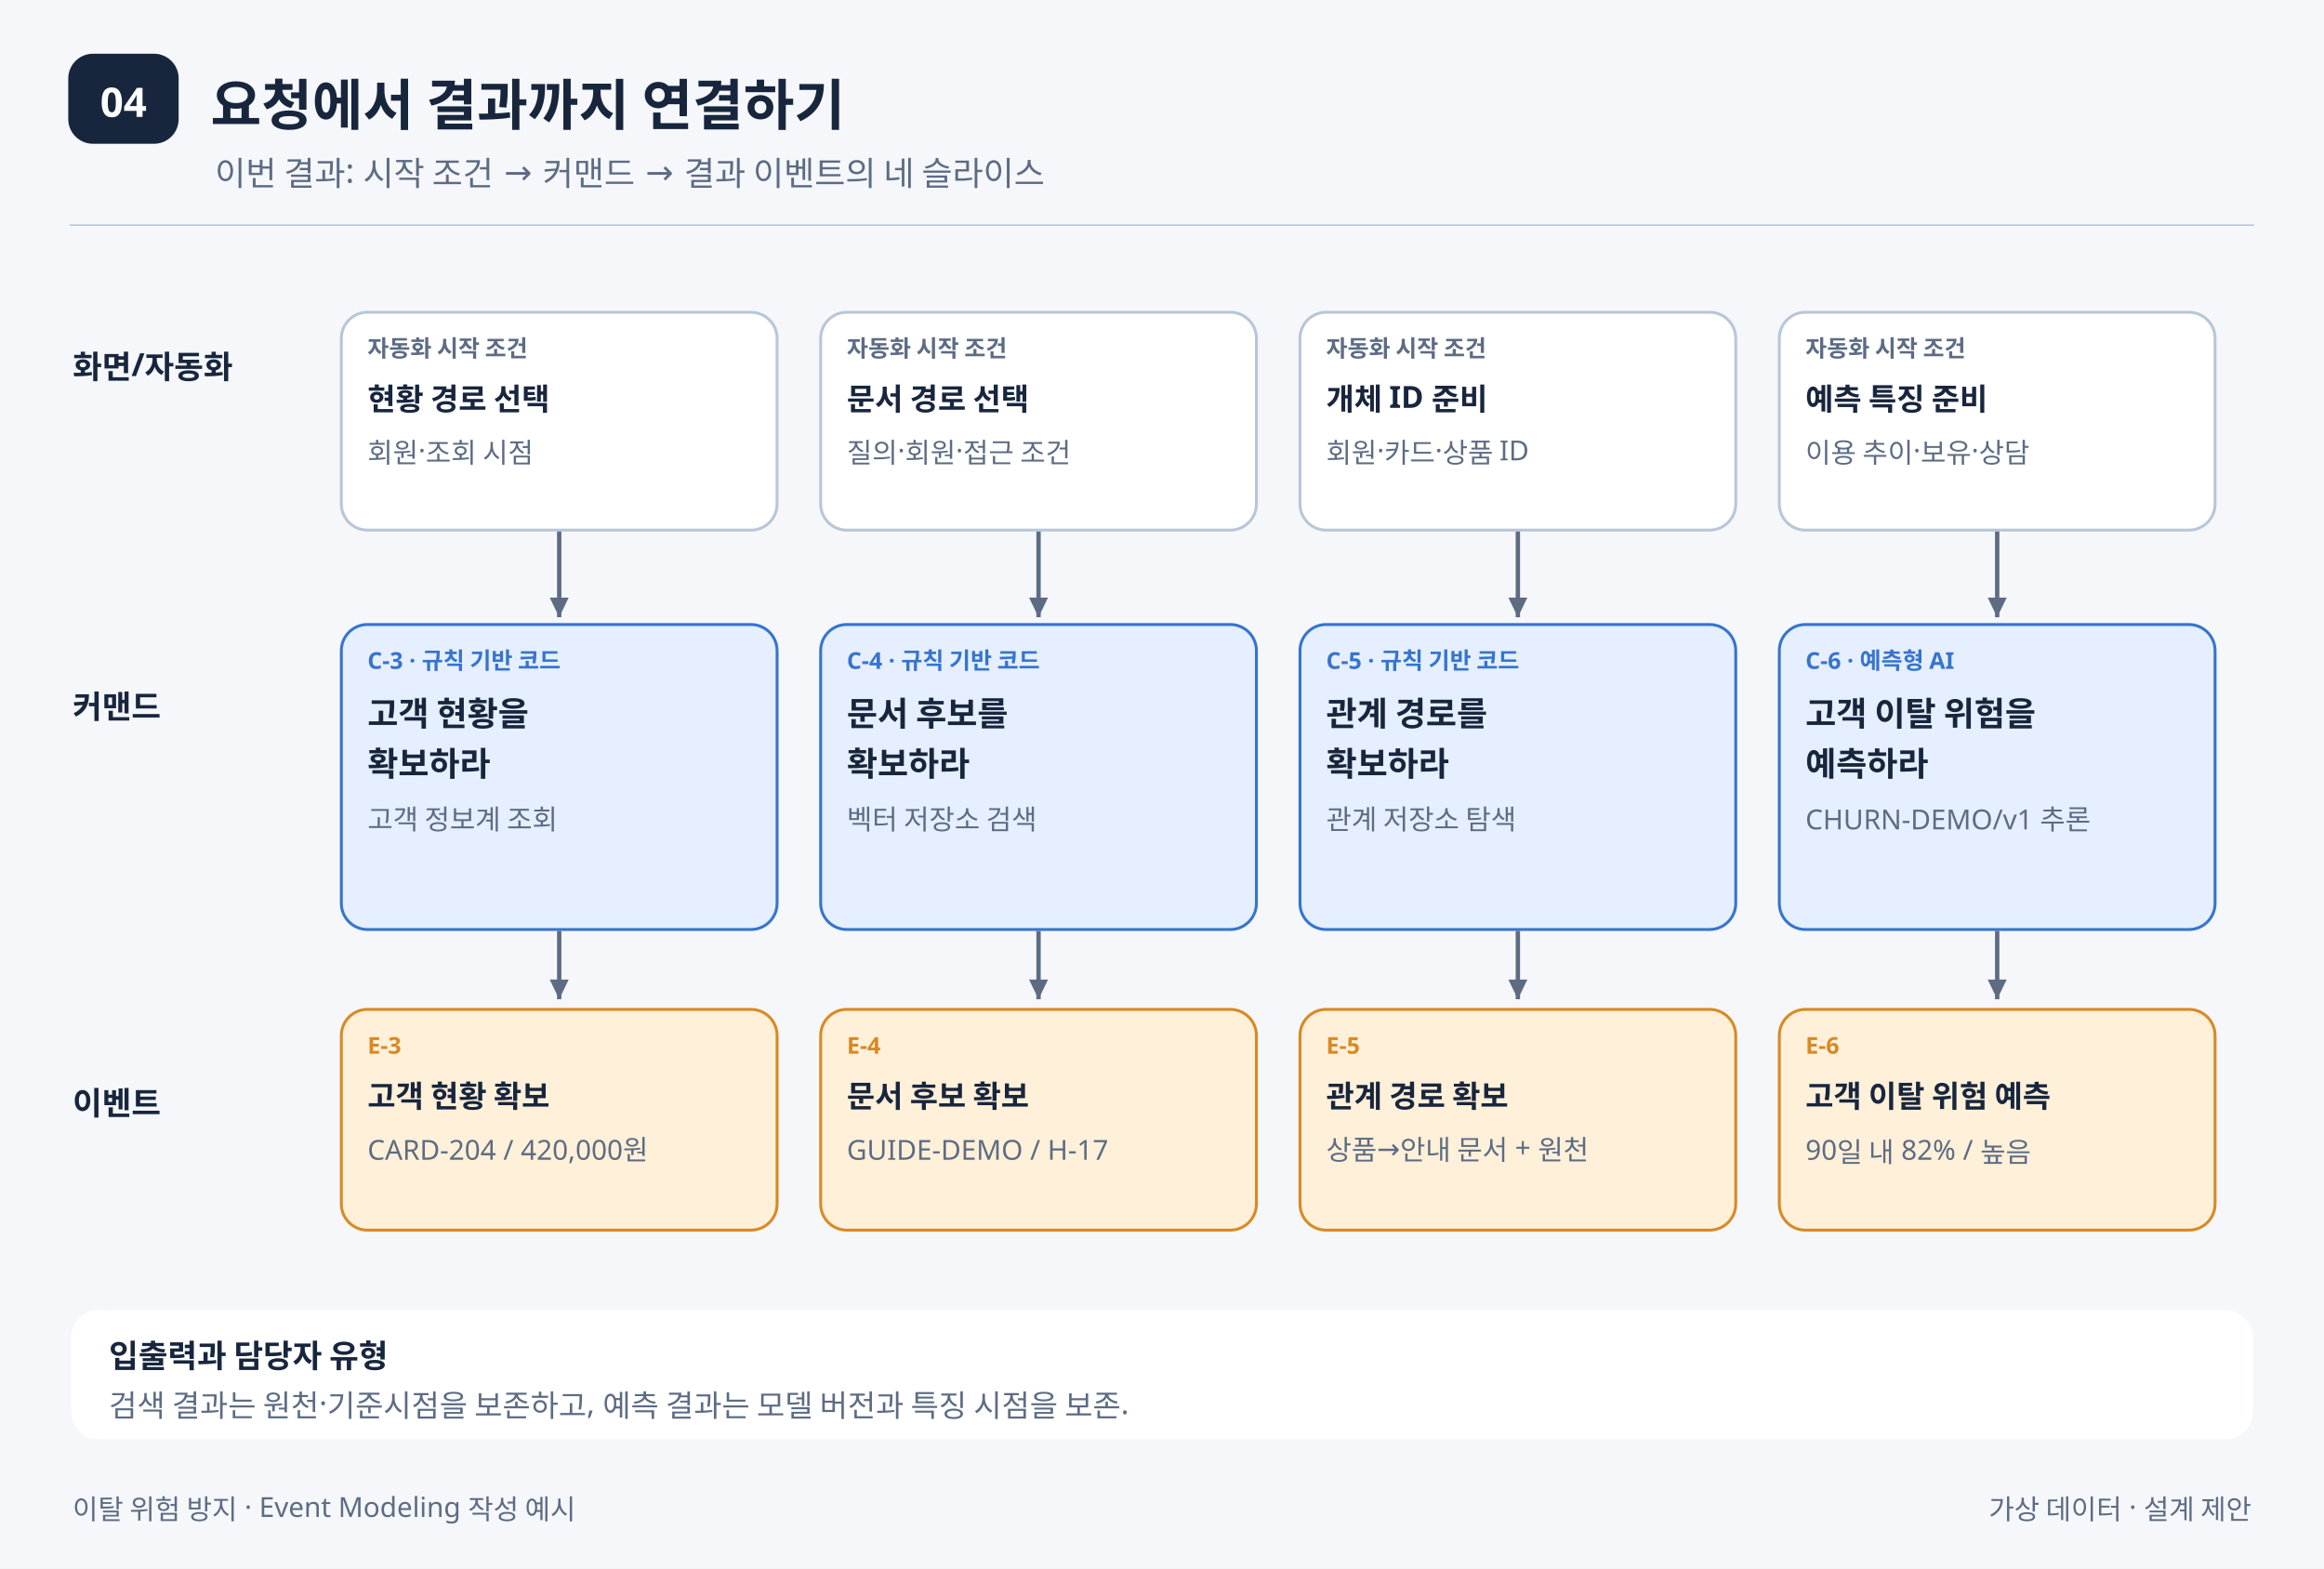
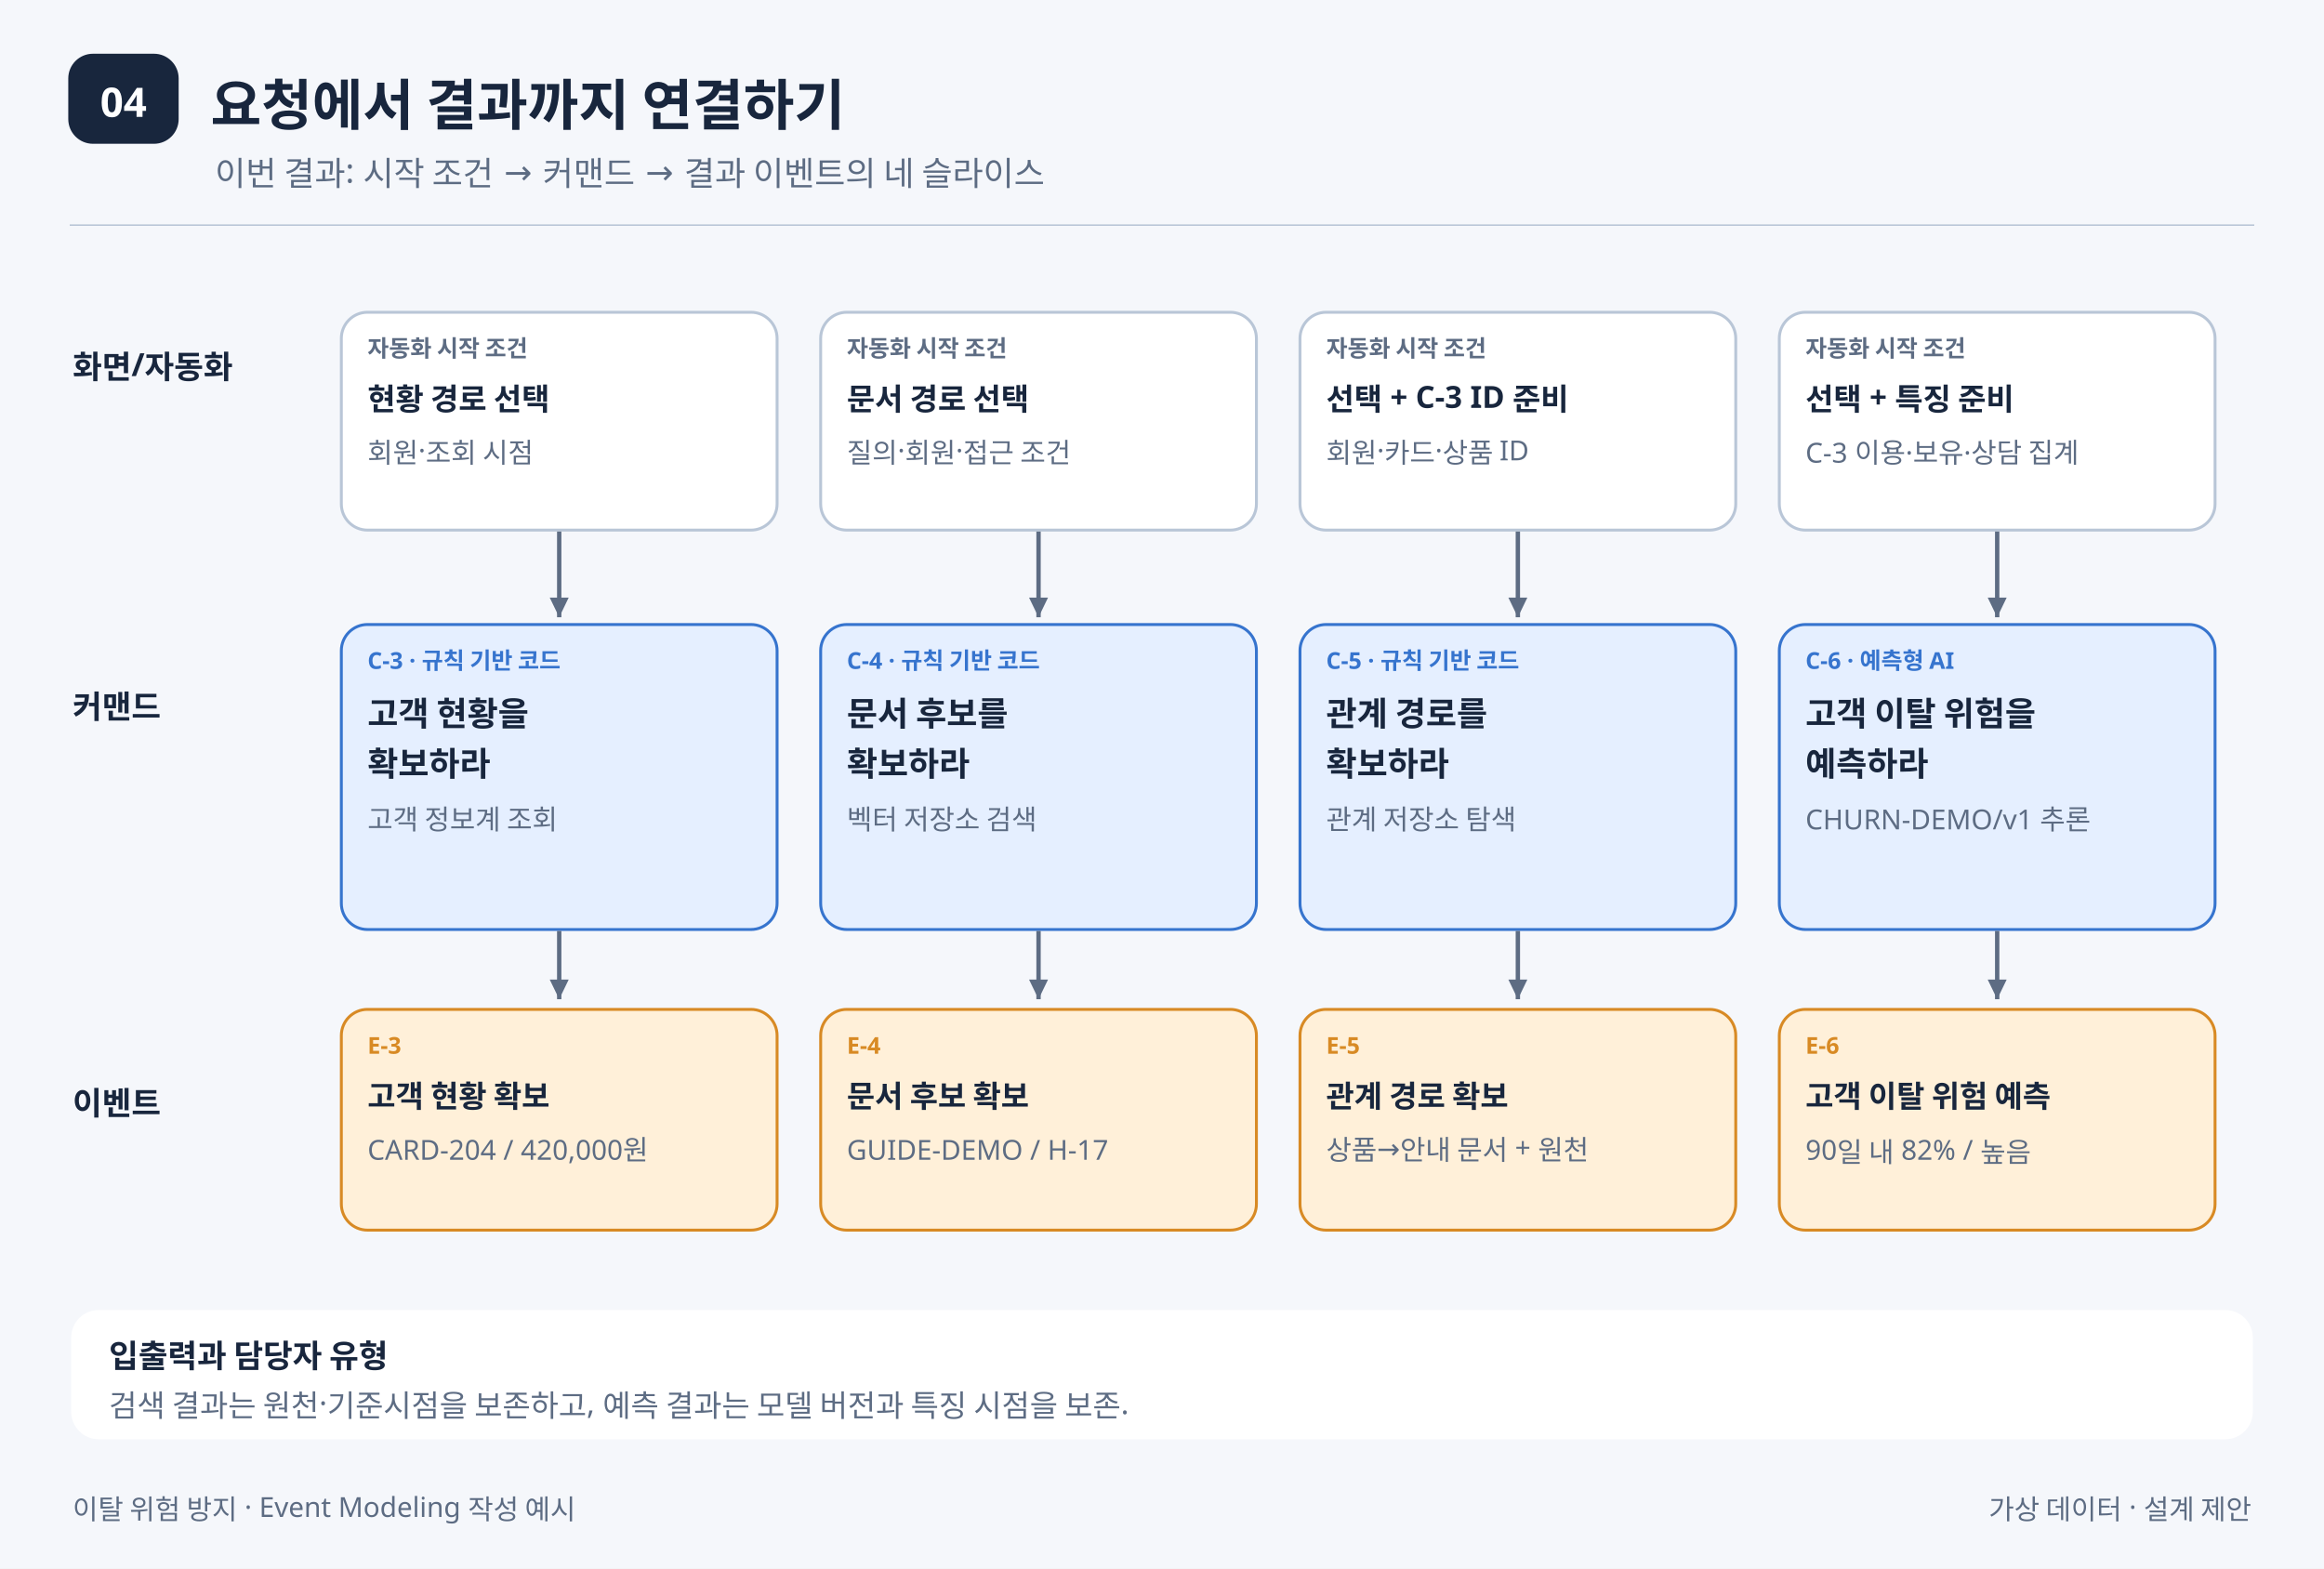
<svg xmlns="http://www.w3.org/2000/svg" width="1600" height="1080" viewBox="0 0 1600 1080">
  <rect width="1600" height="1080" fill="#F5F7FB" />
  <rect x="48" y="38" width="74" height="60" rx="16" fill="#18263D" stroke="#18263D" stroke-width="2" />
  <text x="85" y="80.48" text-anchor="middle" font-family="Malgun Gothic, sans-serif" font-size="28" font-weight="700" fill="#FFFFFF">04</text>
  <text x="145" y="86.08" text-anchor="start" font-family="Malgun Gothic, sans-serif" font-size="38" font-weight="700" fill="#18263D">요청에서 결과까지 연결하기</text>
  <text x="148" y="127.68" text-anchor="start" font-family="Malgun Gothic, sans-serif" font-size="23" font-weight="400" fill="#5D6C83">이번 결과: 시작 조건 → 커맨드 → 결과 이벤트의 네 슬라이스</text>
  <polyline points="48,155 1552,155" fill="none" stroke="#B9C6D7" stroke-width="1" stroke-dasharray="none" stroke-linejoin="round" />
  <text x="50" y="1046.04" text-anchor="start" font-family="Malgun Gothic, sans-serif" font-size="19" font-weight="400" fill="#5D6C83">이탈 위험 방지 · Event Modeling 작성 예시</text>
  <text x="1550" y="1046.04" text-anchor="end" font-family="Malgun Gothic, sans-serif" font-size="19" font-weight="400" fill="#5D6C83">가상 데이터 · 설계 제안</text>
  <text x="50" y="260.52" text-anchor="start" font-family="Malgun Gothic, sans-serif" font-size="22" font-weight="700" fill="#18263D">화면/자동화</text>
  <text x="50" y="494.52" text-anchor="start" font-family="Malgun Gothic, sans-serif" font-size="22" font-weight="700" fill="#18263D">커맨드</text>
  <text x="50" y="767.52" text-anchor="start" font-family="Malgun Gothic, sans-serif" font-size="22" font-weight="700" fill="#18263D">이벤트</text>
  <rect x="235" y="215" width="300" height="150" rx="18" fill="#FFFFFF" stroke="#B9C6D7" stroke-width="2" />
  <text x="253" y="245.56" text-anchor="start" font-family="Malgun Gothic, sans-serif" font-size="16" font-weight="700" fill="#5D6C83">자동화 시작 조건</text>
  <text x="253" y="282.36" text-anchor="start" font-family="Malgun Gothic, sans-serif" font-size="21" font-weight="700" fill="#18263D">현황 경로 선택</text>
  <text x="253" y="318.54" text-anchor="start" font-family="Malgun Gothic, sans-serif" font-size="19" font-weight="400" fill="#5D6C83">회원·조회 시점</text>
  <polyline points="385,366 385,425" fill="none" stroke="#5D6C83" stroke-width="3" stroke-dasharray="none" stroke-linejoin="round" />
  <polygon points="385,425 378.476,411.493 391.524,411.493" fill="#5D6C83" />
  <rect x="235" y="430" width="300" height="210" rx="18" fill="#E5EFFF" stroke="#3674CE" stroke-width="2" />
  <text x="253" y="460.56" text-anchor="start" font-family="Malgun Gothic, sans-serif" font-size="16" font-weight="700" fill="#3674CE">C-3 · 규칙 기반 코드</text>
  <text x="253" y="499.68" text-anchor="start" font-family="Malgun Gothic, sans-serif" font-size="23" font-weight="700" fill="#18263D">고객 현황을</text>
  <text x="253" y="534.18" text-anchor="start" font-family="Malgun Gothic, sans-serif" font-size="23" font-weight="700" fill="#18263D">확보하라</text>
  <text x="253" y="571.04" text-anchor="start" font-family="Malgun Gothic, sans-serif" font-size="19" font-weight="400" fill="#5D6C83">고객 정보계 조회</text>
  <polyline points="385,641 385,688" fill="none" stroke="#5D6C83" stroke-width="3" stroke-dasharray="none" stroke-linejoin="round" />
  <polygon points="385,688 378.476,674.493 391.524,674.493" fill="#5D6C83" />
  <rect x="235" y="695" width="300" height="152" rx="18" fill="#FFF0D9" stroke="#D88A24" stroke-width="2" />
  <text x="253" y="725.56" text-anchor="start" font-family="Malgun Gothic, sans-serif" font-size="16" font-weight="700" fill="#D88A24">E-3</text>
  <text x="253" y="762.36" text-anchor="start" font-family="Malgun Gothic, sans-serif" font-size="21" font-weight="700" fill="#18263D">고객 현황 확보</text>
  <text x="253" y="798.54" text-anchor="start" font-family="Malgun Gothic, sans-serif" font-size="19" font-weight="400" fill="#5D6C83">CARD-204 / 420,000원</text>
  <rect x="565" y="215" width="300" height="150" rx="18" fill="#FFFFFF" stroke="#B9C6D7" stroke-width="2" />
  <text x="583" y="245.56" text-anchor="start" font-family="Malgun Gothic, sans-serif" font-size="16" font-weight="700" fill="#5D6C83">자동화 시작 조건</text>
  <text x="583" y="282.36" text-anchor="start" font-family="Malgun Gothic, sans-serif" font-size="21" font-weight="700" fill="#18263D">문서 경로 선택</text>
  <text x="583" y="318.54" text-anchor="start" font-family="Malgun Gothic, sans-serif" font-size="19" font-weight="400" fill="#5D6C83">질의·회원·접근 조건</text>
  <polyline points="715,366 715,425" fill="none" stroke="#5D6C83" stroke-width="3" stroke-dasharray="none" stroke-linejoin="round" />
  <polygon points="715,425 708.476,411.493 721.524,411.493" fill="#5D6C83" />
  <rect x="565" y="430" width="300" height="210" rx="18" fill="#E5EFFF" stroke="#3674CE" stroke-width="2" />
  <text x="583" y="460.56" text-anchor="start" font-family="Malgun Gothic, sans-serif" font-size="16" font-weight="700" fill="#3674CE">C-4 · 규칙 기반 코드</text>
  <text x="583" y="499.68" text-anchor="start" font-family="Malgun Gothic, sans-serif" font-size="23" font-weight="700" fill="#18263D">문서 후보를</text>
  <text x="583" y="534.18" text-anchor="start" font-family="Malgun Gothic, sans-serif" font-size="23" font-weight="700" fill="#18263D">확보하라</text>
  <text x="583" y="571.04" text-anchor="start" font-family="Malgun Gothic, sans-serif" font-size="19" font-weight="400" fill="#5D6C83">벡터 저장소 검색</text>
  <polyline points="715,641 715,688" fill="none" stroke="#5D6C83" stroke-width="3" stroke-dasharray="none" stroke-linejoin="round" />
  <polygon points="715,688 708.476,674.493 721.524,674.493" fill="#5D6C83" />
  <rect x="565" y="695" width="300" height="152" rx="18" fill="#FFF0D9" stroke="#D88A24" stroke-width="2" />
  <text x="583" y="725.56" text-anchor="start" font-family="Malgun Gothic, sans-serif" font-size="16" font-weight="700" fill="#D88A24">E-4</text>
  <text x="583" y="762.36" text-anchor="start" font-family="Malgun Gothic, sans-serif" font-size="21" font-weight="700" fill="#18263D">문서 후보 확보</text>
  <text x="583" y="798.54" text-anchor="start" font-family="Malgun Gothic, sans-serif" font-size="19" font-weight="400" fill="#5D6C83">GUIDE-DEMO / H-17</text>
  <rect x="895" y="215" width="300" height="150" rx="18" fill="#FFFFFF" stroke="#B9C6D7" stroke-width="2" />
  <text x="913" y="245.56" text-anchor="start" font-family="Malgun Gothic, sans-serif" font-size="16" font-weight="700" fill="#5D6C83">자동화 시작 조건</text>
-   <text x="913" y="282.36" text-anchor="start" font-family="Malgun Gothic, sans-serif" font-size="21" font-weight="700" fill="#18263D">개체 ID 준비</text>
+   <text x="913" y="282.36" text-anchor="start" font-family="Malgun Gothic, sans-serif" font-size="21" font-weight="700" fill="#18263D">선택 + C-3 ID 준비</text>
  <text x="913" y="318.54" text-anchor="start" font-family="Malgun Gothic, sans-serif" font-size="19" font-weight="400" fill="#5D6C83">회원·카드·상품 ID</text>
  <polyline points="1045,366 1045,425" fill="none" stroke="#5D6C83" stroke-width="3" stroke-dasharray="none" stroke-linejoin="round" />
  <polygon points="1045,425 1038.476,411.493 1051.524,411.493" fill="#5D6C83" />
  <rect x="895" y="430" width="300" height="210" rx="18" fill="#E5EFFF" stroke="#3674CE" stroke-width="2" />
  <text x="913" y="460.56" text-anchor="start" font-family="Malgun Gothic, sans-serif" font-size="16" font-weight="700" fill="#3674CE">C-5 · 규칙 기반 코드</text>
  <text x="913" y="499.68" text-anchor="start" font-family="Malgun Gothic, sans-serif" font-size="23" font-weight="700" fill="#18263D">관계 경로를</text>
  <text x="913" y="534.18" text-anchor="start" font-family="Malgun Gothic, sans-serif" font-size="23" font-weight="700" fill="#18263D">확보하라</text>
  <text x="913" y="571.04" text-anchor="start" font-family="Malgun Gothic, sans-serif" font-size="19" font-weight="400" fill="#5D6C83">관계 저장소 탐색</text>
  <polyline points="1045,641 1045,688" fill="none" stroke="#5D6C83" stroke-width="3" stroke-dasharray="none" stroke-linejoin="round" />
  <polygon points="1045,688 1038.476,674.493 1051.524,674.493" fill="#5D6C83" />
  <rect x="895" y="695" width="300" height="152" rx="18" fill="#FFF0D9" stroke="#D88A24" stroke-width="2" />
  <text x="913" y="725.56" text-anchor="start" font-family="Malgun Gothic, sans-serif" font-size="16" font-weight="700" fill="#D88A24">E-5</text>
  <text x="913" y="762.36" text-anchor="start" font-family="Malgun Gothic, sans-serif" font-size="21" font-weight="700" fill="#18263D">관계 경로 확보</text>
  <text x="913" y="798.54" text-anchor="start" font-family="Malgun Gothic, sans-serif" font-size="19" font-weight="400" fill="#5D6C83">상품→안내 문서 + 원천</text>
  <rect x="1225" y="215" width="300" height="150" rx="18" fill="#FFFFFF" stroke="#B9C6D7" stroke-width="2" />
  <text x="1243" y="245.56" text-anchor="start" font-family="Malgun Gothic, sans-serif" font-size="16" font-weight="700" fill="#5D6C83">자동화 시작 조건</text>
-   <text x="1243" y="282.36" text-anchor="start" font-family="Malgun Gothic, sans-serif" font-size="21" font-weight="700" fill="#18263D">예측 특징 준비</text>
-   <text x="1243" y="318.54" text-anchor="start" font-family="Malgun Gothic, sans-serif" font-size="19" font-weight="400" fill="#5D6C83">이용 추이·보유·상담</text>
+   <text x="1243" y="282.36" text-anchor="start" font-family="Malgun Gothic, sans-serif" font-size="21" font-weight="700" fill="#18263D">선택 + 특징 준비</text>
+   <text x="1243" y="318.54" text-anchor="start" font-family="Malgun Gothic, sans-serif" font-size="19" font-weight="400" fill="#5D6C83">C-3 이용·보유·상담 집계</text>
  <polyline points="1375,366 1375,425" fill="none" stroke="#5D6C83" stroke-width="3" stroke-dasharray="none" stroke-linejoin="round" />
  <polygon points="1375,425 1368.476,411.493 1381.524,411.493" fill="#5D6C83" />
  <rect x="1225" y="430" width="300" height="210" rx="18" fill="#E5EFFF" stroke="#3674CE" stroke-width="2" />
  <text x="1243" y="460.56" text-anchor="start" font-family="Malgun Gothic, sans-serif" font-size="16" font-weight="700" fill="#3674CE">C-6 · 예측형 AI</text>
  <text x="1243" y="499.68" text-anchor="start" font-family="Malgun Gothic, sans-serif" font-size="23" font-weight="700" fill="#18263D">고객 이탈 위험을</text>
  <text x="1243" y="534.18" text-anchor="start" font-family="Malgun Gothic, sans-serif" font-size="23" font-weight="700" fill="#18263D">예측하라</text>
  <text x="1243" y="571.04" text-anchor="start" font-family="Malgun Gothic, sans-serif" font-size="19" font-weight="400" fill="#5D6C83">CHURN-DEMO/v1 추론</text>
  <polyline points="1375,641 1375,688" fill="none" stroke="#5D6C83" stroke-width="3" stroke-dasharray="none" stroke-linejoin="round" />
  <polygon points="1375,688 1368.476,674.493 1381.524,674.493" fill="#5D6C83" />
  <rect x="1225" y="695" width="300" height="152" rx="18" fill="#FFF0D9" stroke="#D88A24" stroke-width="2" />
  <text x="1243" y="725.56" text-anchor="start" font-family="Malgun Gothic, sans-serif" font-size="16" font-weight="700" fill="#D88A24">E-6</text>
  <text x="1243" y="762.36" text-anchor="start" font-family="Malgun Gothic, sans-serif" font-size="21" font-weight="700" fill="#18263D">고객 이탈 위험 예측</text>
  <text x="1243" y="798.54" text-anchor="start" font-family="Malgun Gothic, sans-serif" font-size="19" font-weight="400" fill="#5D6C83">90일 내 82% / 높음</text>
  <rect x="50" y="903" width="1500" height="87" rx="18" fill="#FFFFFF" stroke="#FFFFFF" stroke-width="2" />
  <text x="75" y="941.52" text-anchor="start" font-family="Malgun Gothic, sans-serif" font-size="22" font-weight="700" fill="#18263D">입출력과 담당자 유형</text>
  <text x="75" y="975.36" text-anchor="start" font-family="Malgun Gothic, sans-serif" font-size="21" font-weight="400" fill="#5D6C83">검색 결과는 원천·기준시점을 보존하고, 예측 결과는 모델 버전과 특징 시점을 보존.</text>
</svg>
